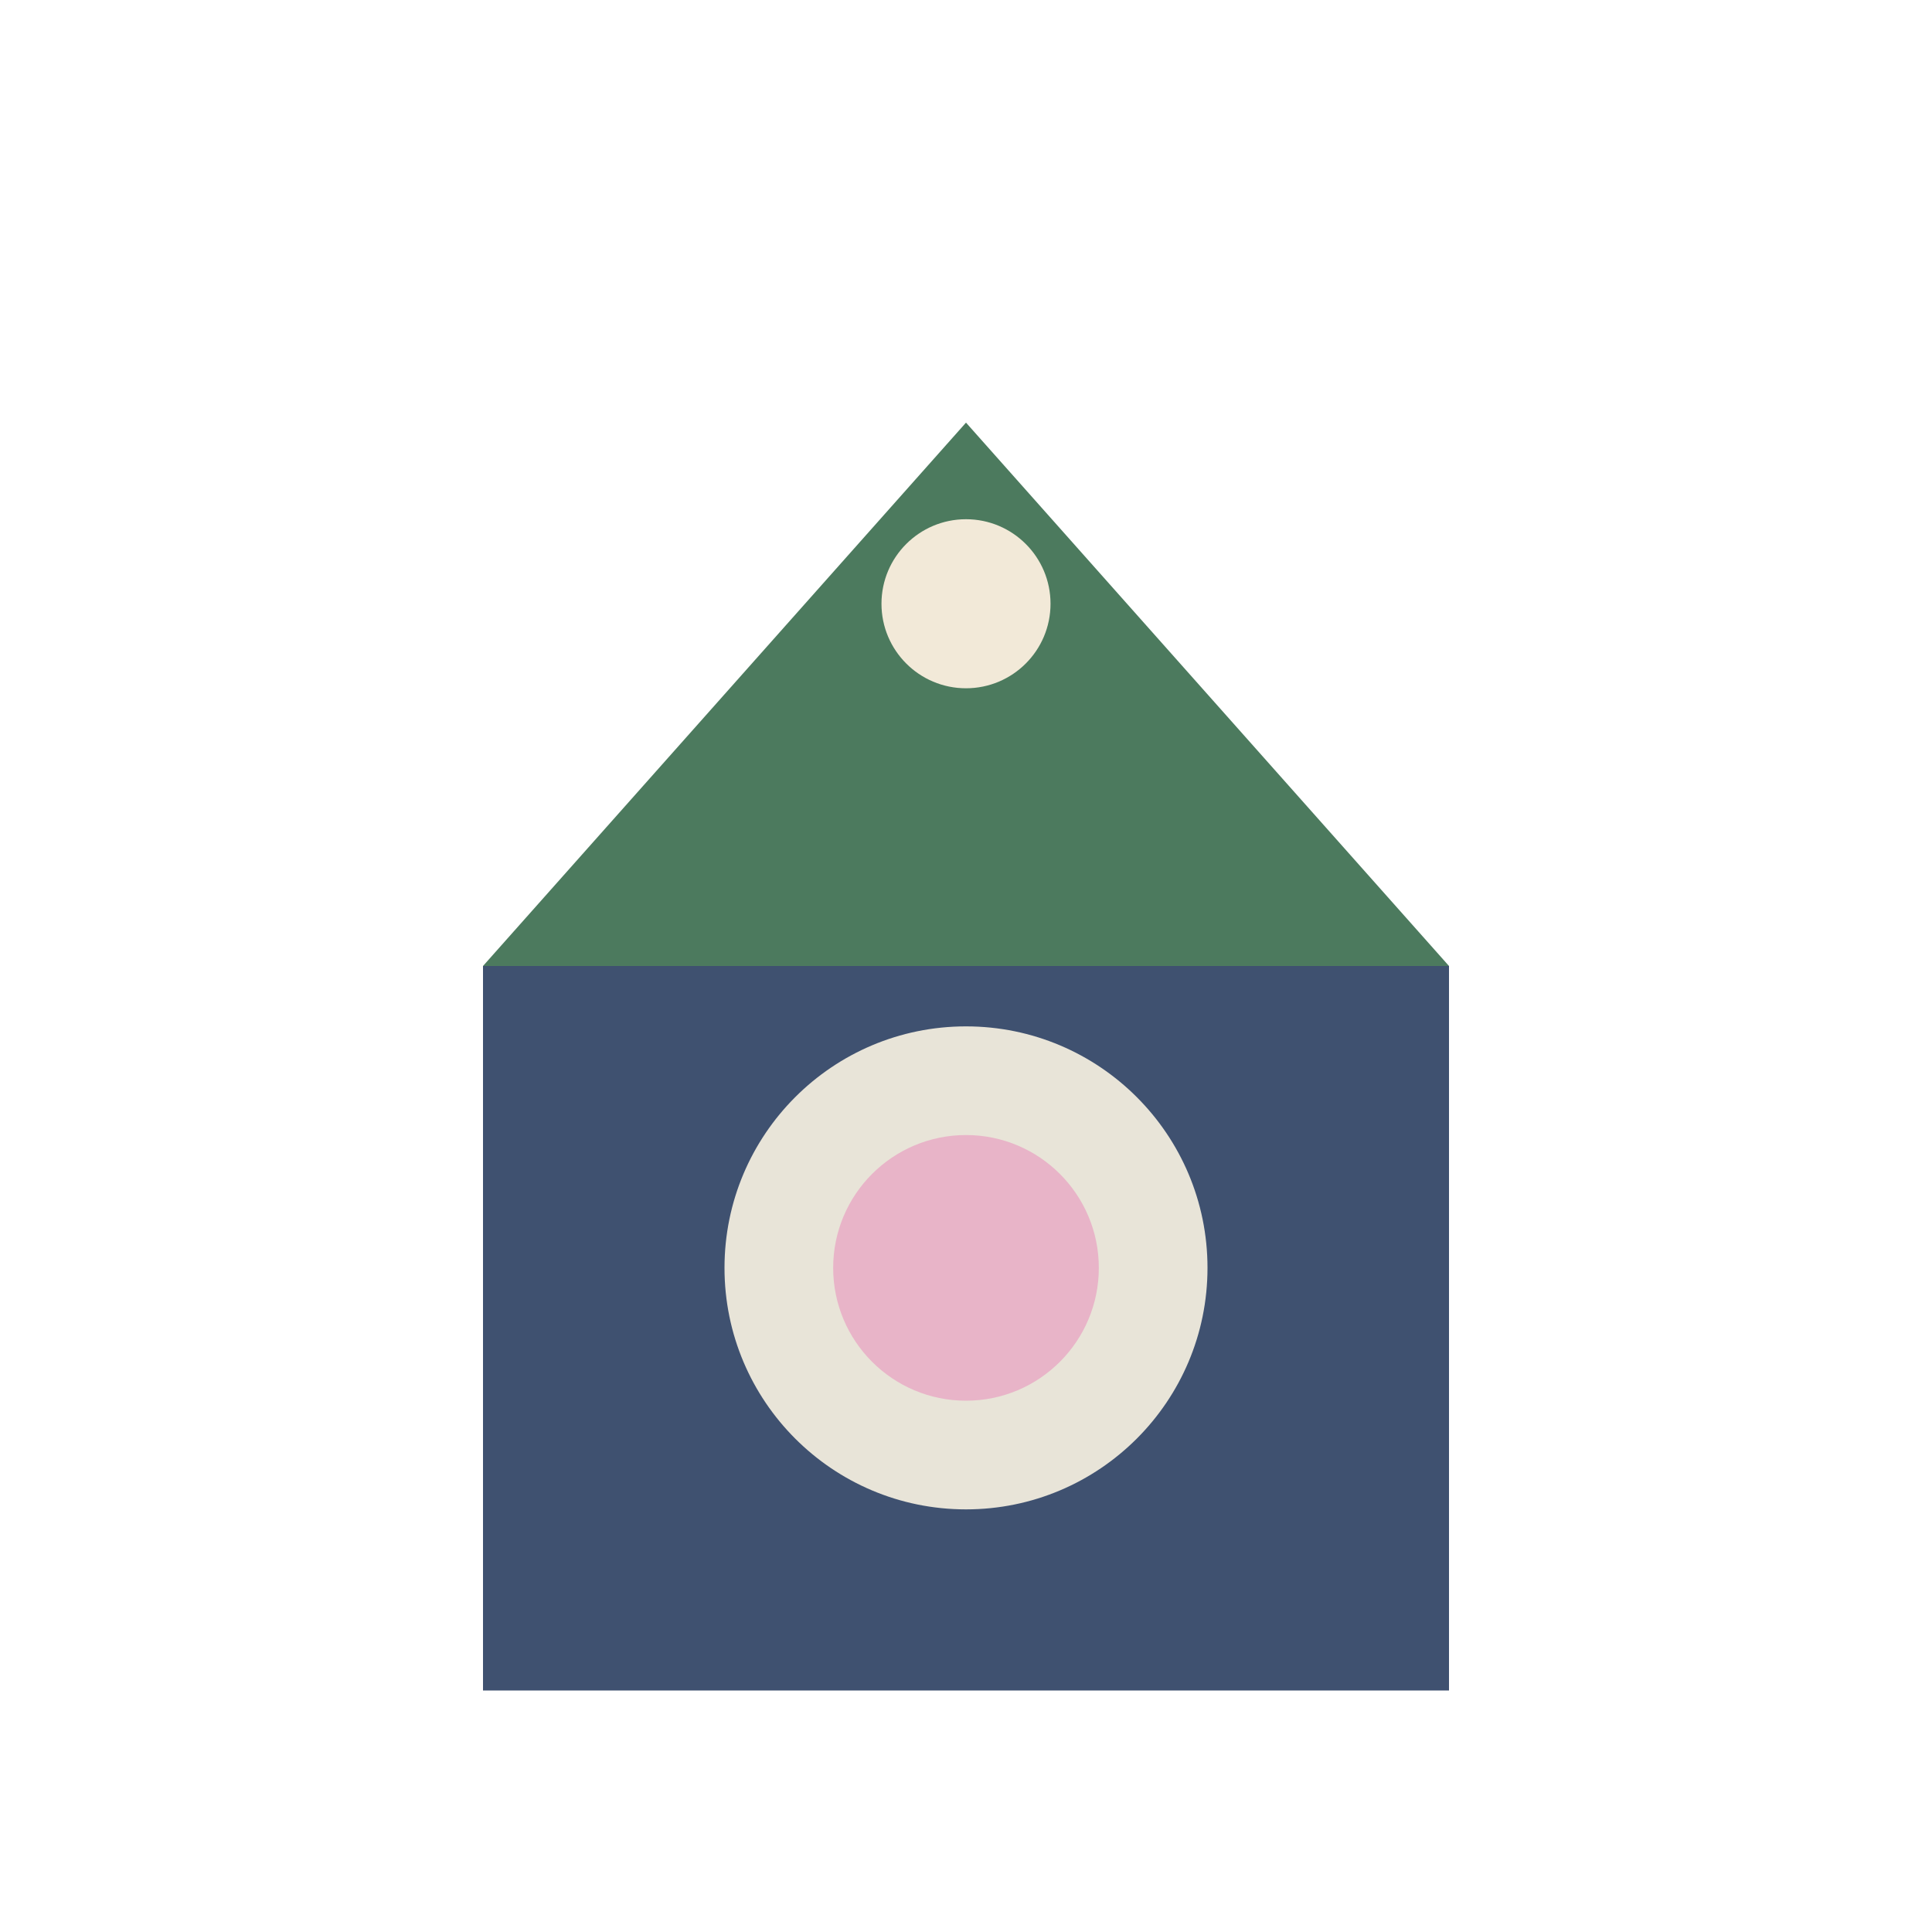
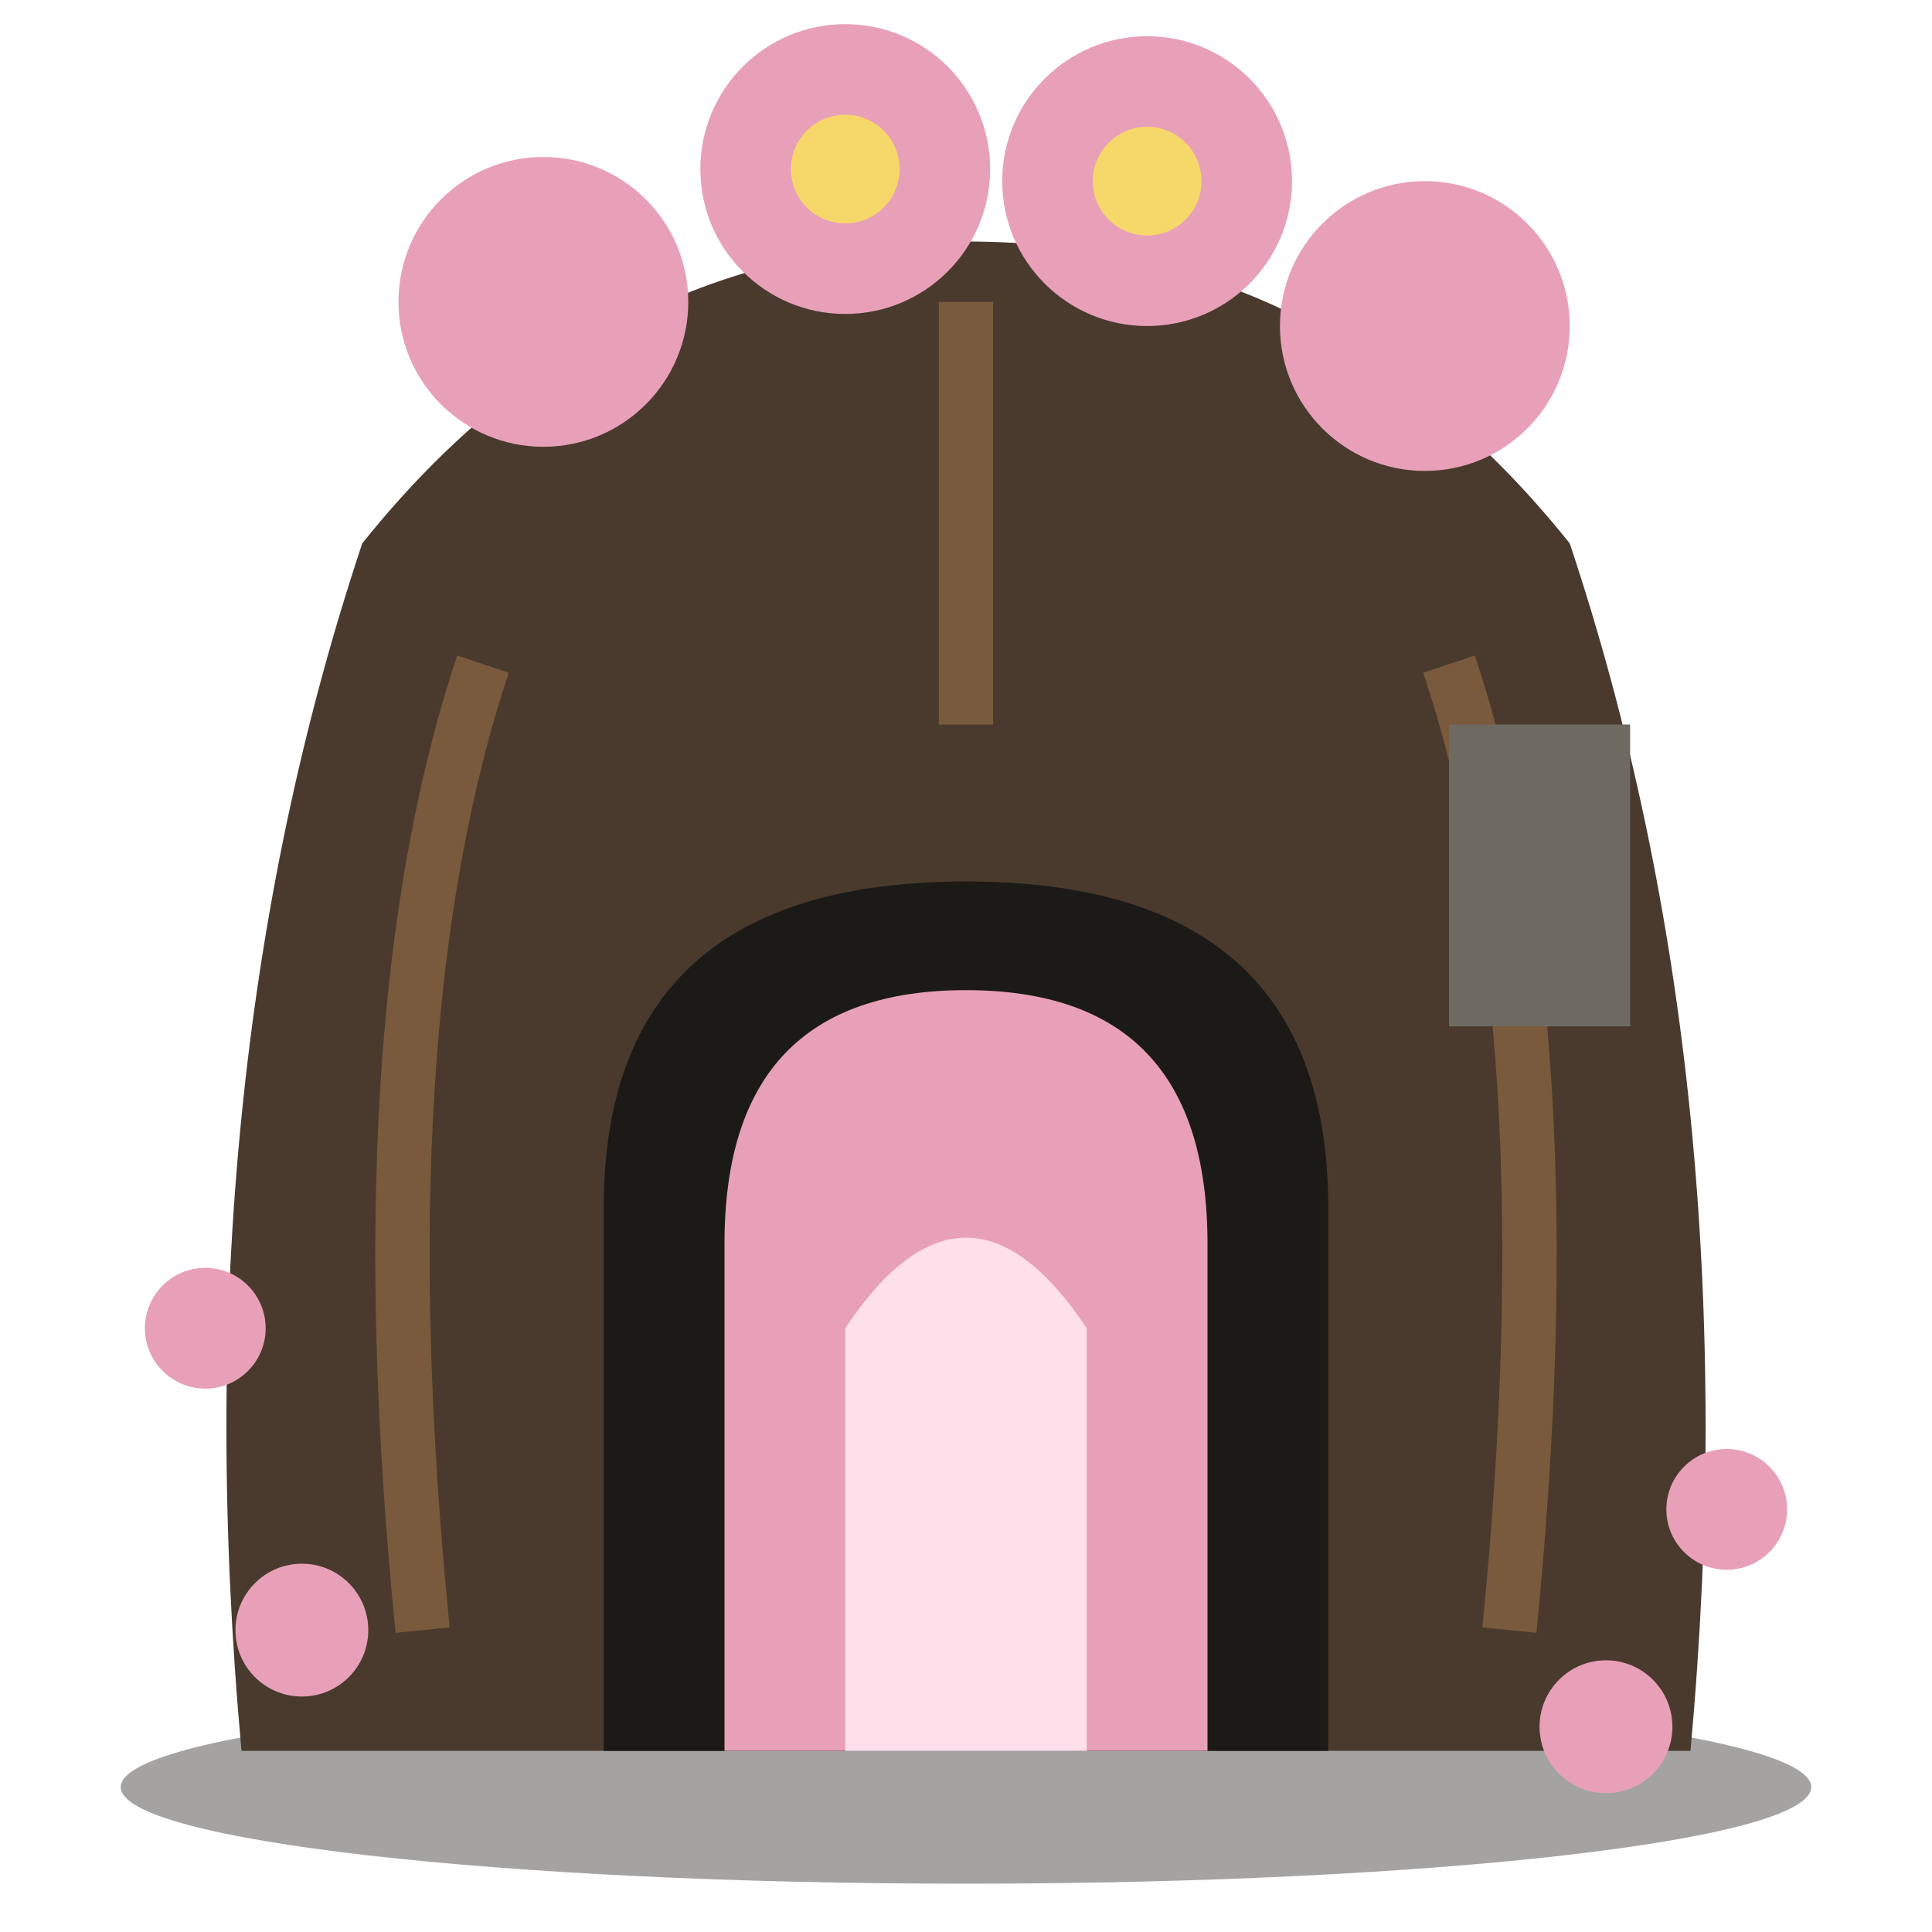
<svg xmlns="http://www.w3.org/2000/svg" viewBox="0 0 32 32">
-   <rect x="8" y="16" width="16" height="12" fill="#3F5170" />
-   <path d="M8,16 L16,7 L24,16 Z" fill="#4C7A5E" />
-   <circle cx="16" cy="21" r="4" fill="#E8E4D8" />
-   <circle cx="16" cy="21" r="2.2" fill="#E8B4C8" />
-   <circle cx="16" cy="10" r="1.4" fill="#F2E9D8" />
+   <ellipse cx="16" cy="29.6" rx="14" ry="1.6" fill="#1C1A17" opacity="0.4" />
+   <path d="M4,29 Q3,18 6,9 Q10,4 16,4 Q22,4 26,9 Q29,18 28,29 Z" fill="#4A3A2E" />
+   <path d="M7,27 Q6,17 8,11 M25,27 Q26,17 24,11 M16,5 V12" stroke="#7A5A3C" stroke-width="0.9" fill="none" />
+   <path d="M10,29 V20 Q10,14.6 16,14.6 Q22,14.6 22,20 V29 Z" fill="#1C1A17" />
+   <path d="M12,29 V20.6 Q12,16.4 16,16.4 Q20,16.4 20,20.6 V29 Z" fill="#E8A0B8" />
+   <path d="M14,29 V22 Q16,19 18,22 V29 Z" fill="#FFE0EA" />
+   <circle cx="9" cy="5" r="2.4" fill="#E8A0B8" />
+   <circle cx="14" cy="2.8" r="2.4" fill="#E8A0B8" />
+   <circle cx="19" cy="3" r="2.4" fill="#E8A0B8" />
+   <circle cx="23.6" cy="5.4" r="2.4" fill="#E8A0B8" />
+   <circle cx="14" cy="2.8" r="0.9" fill="#F6D86A" />
+   <circle cx="19" cy="3" r="0.9" fill="#F6D86A" />
+   <circle cx="3.4" cy="22" r="1" fill="#E8A0B8" />
+   <circle cx="5" cy="27" r="1.1" fill="#E8A0B8" />
+   <circle cx="28.6" cy="25" r="1" fill="#E8A0B8" />
+   <circle cx="26.6" cy="28.6" r="1.1" fill="#E8A0B8" />
+   <rect x="24" y="12" width="3" height="5" fill="#6E6A62" />
</svg>
